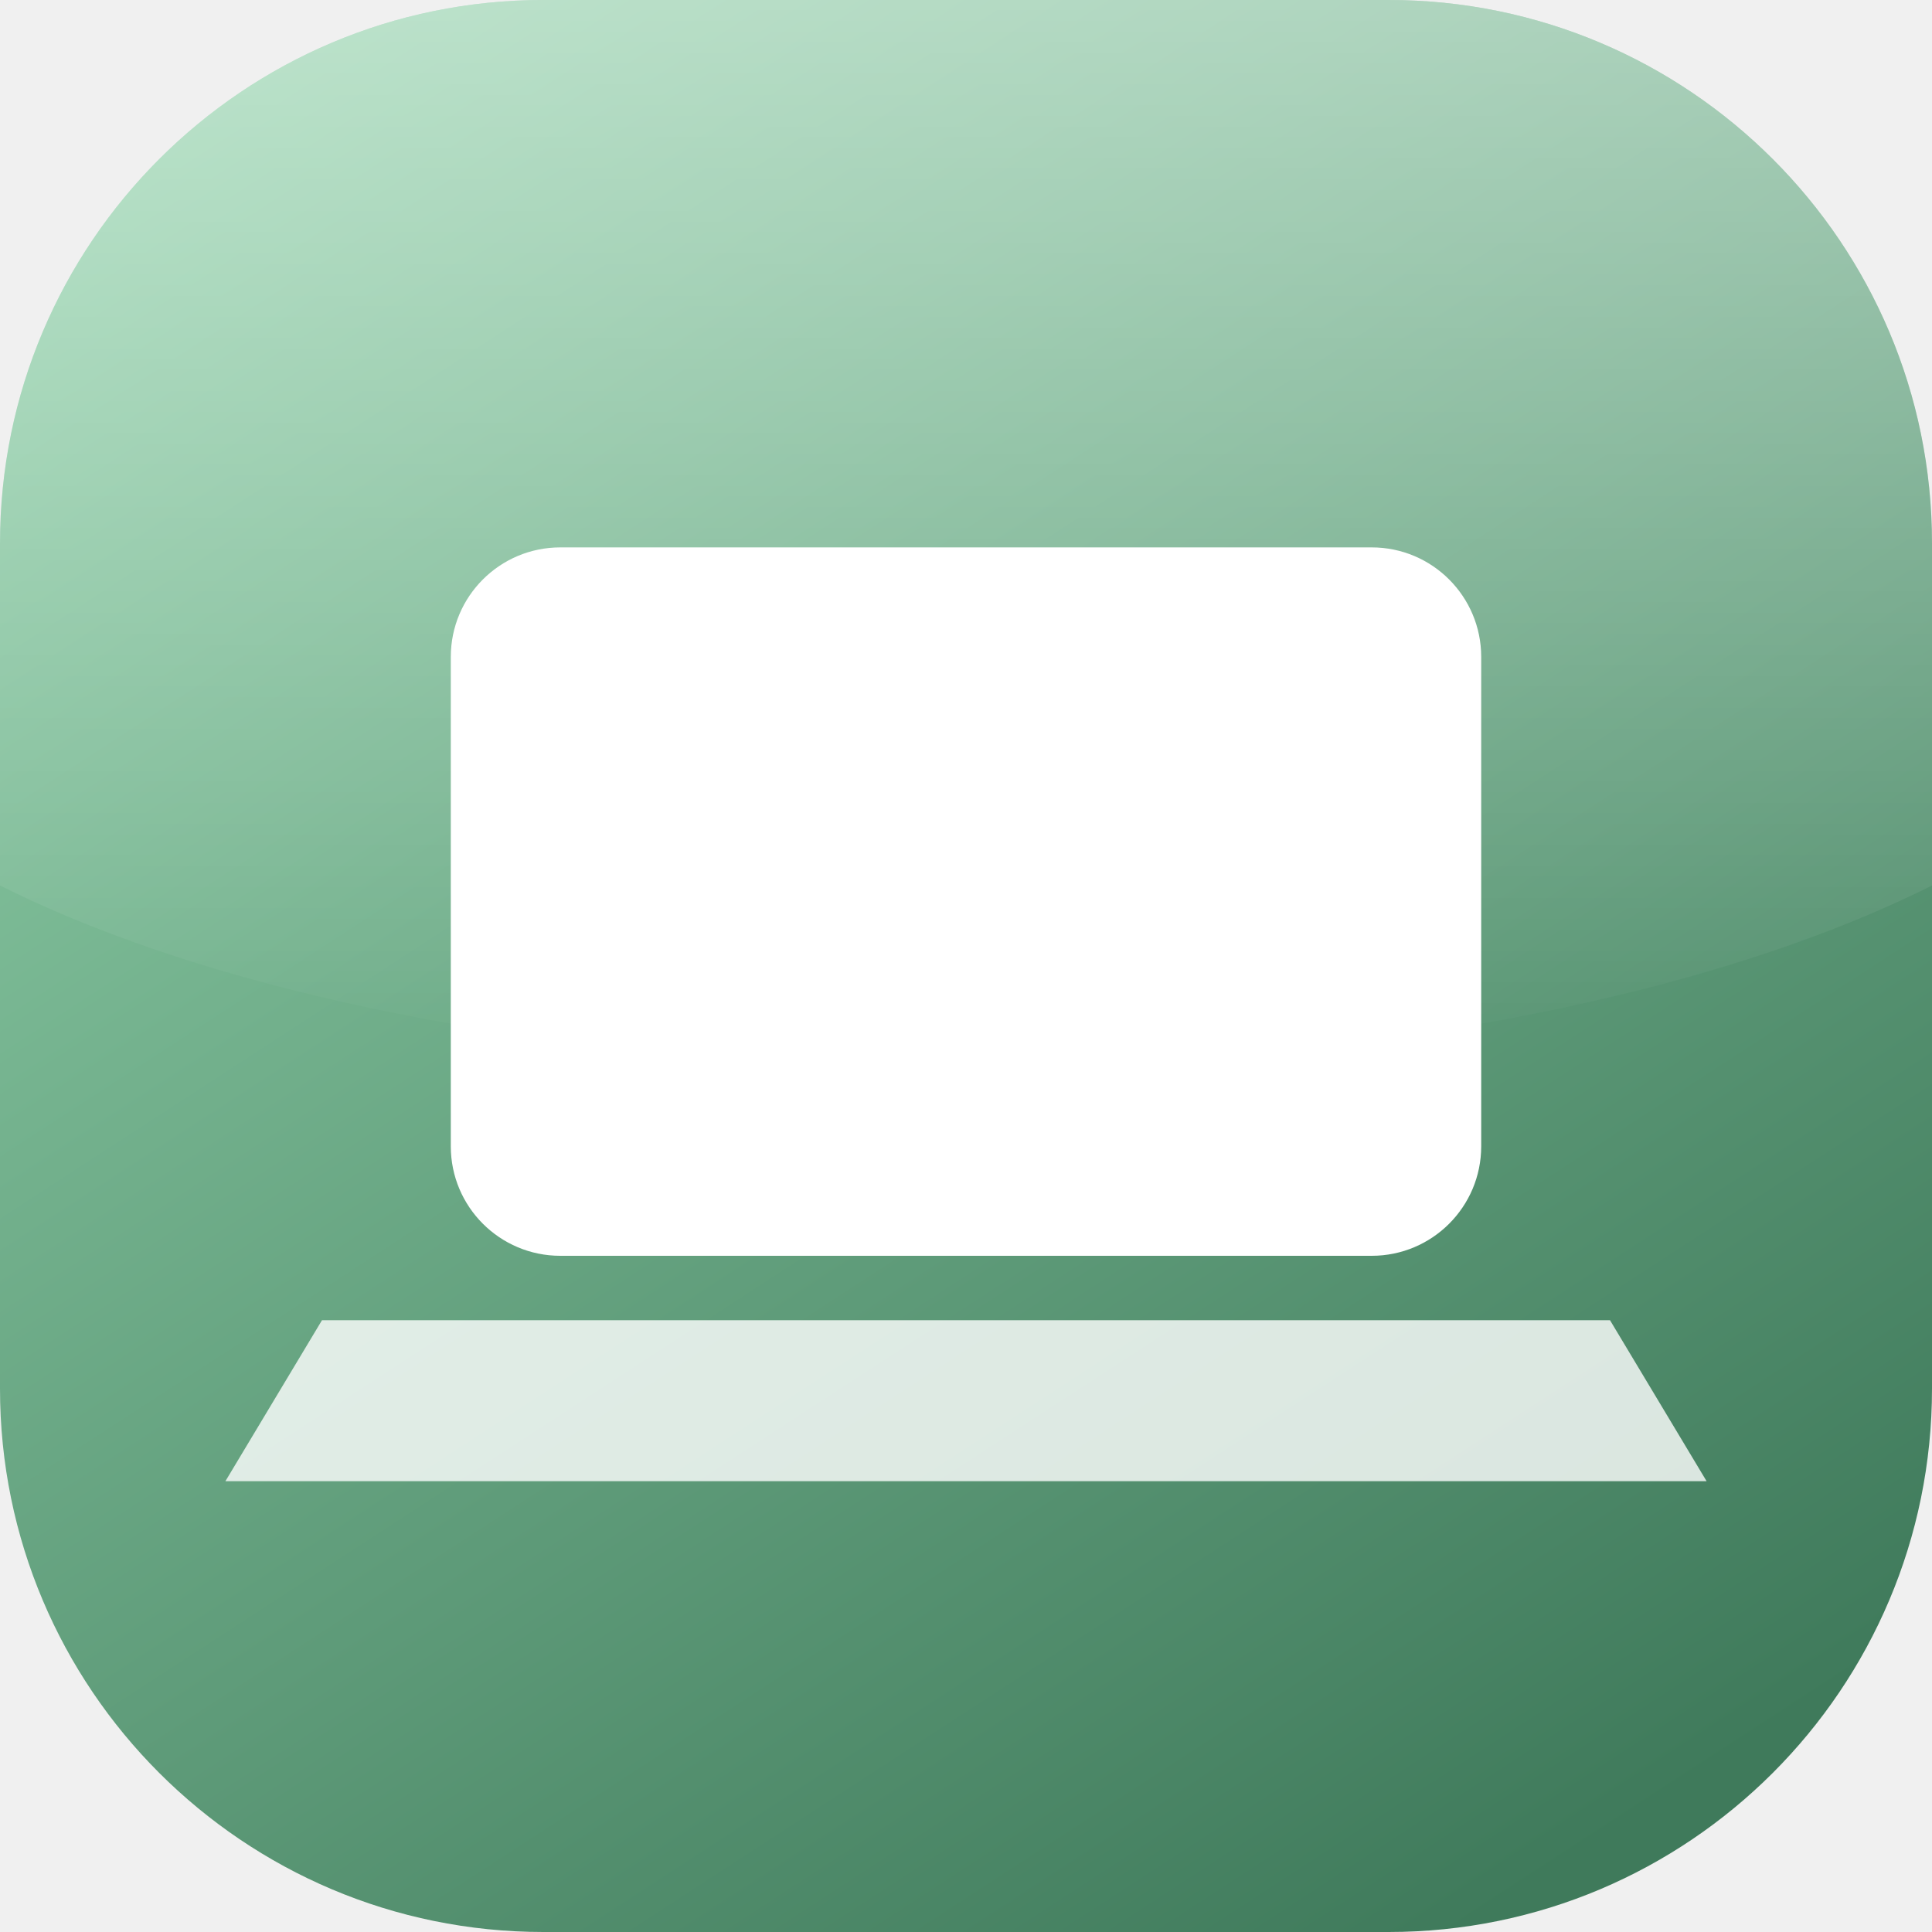
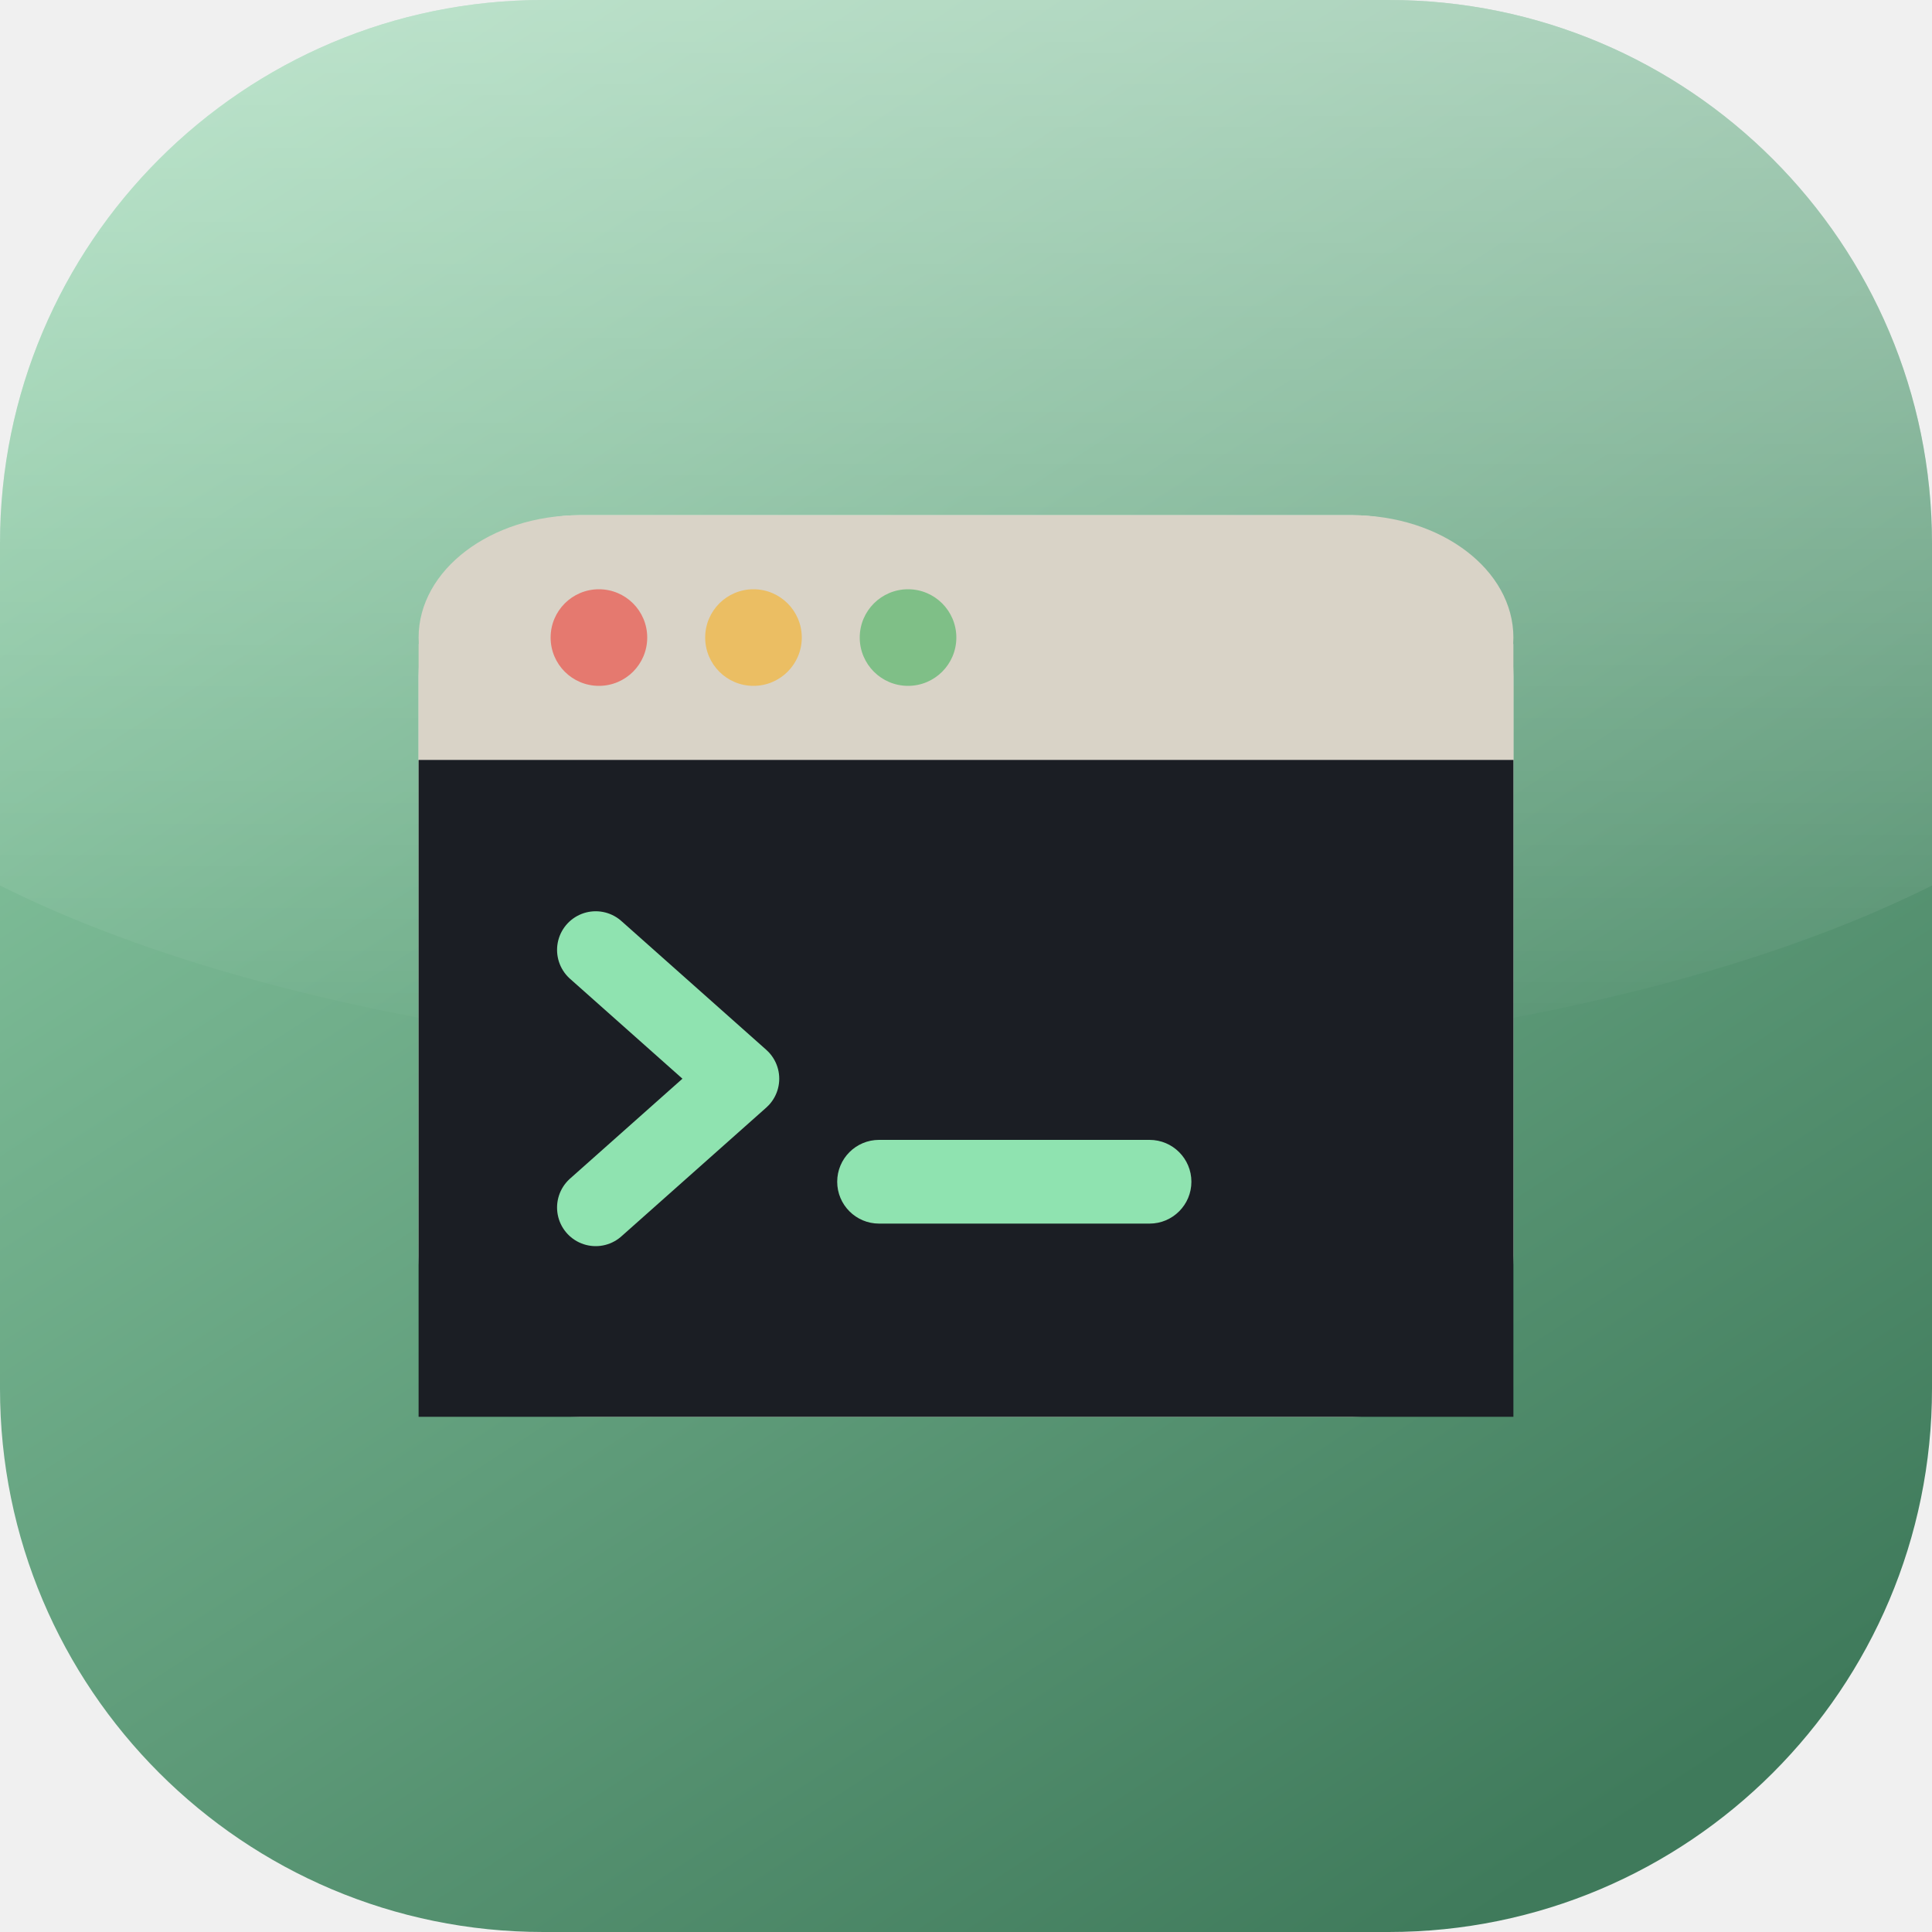
<svg xmlns="http://www.w3.org/2000/svg" viewBox="0 0 48 48" width="48" height="48">
  <defs>
    <linearGradient id="b" x1="0.1" y1="0" x2="0.75" y2="1">
      <stop offset="0" stop-color="#93D3AC" />
      <stop offset="1" stop-color="#3F7A5B" />
    </linearGradient>
    <linearGradient id="s" x1="0" y1="0" x2="0" y2="1">
      <stop offset="0" stop-color="#FFFFFF" stop-opacity="0.40" />
      <stop offset="1" stop-color="#FFFFFF" stop-opacity="0" />
    </linearGradient>
  </defs>
  <rect width="48" height="48" rx="13.5" fill="url(#b)" />
  <path d="M0 13.5A13.5 13.5 0 0 1 13.5 0h21A13.5 13.5 0 0 1 48 13.5V22C36 28 12 28 0 22z" fill="url(#s)" />
  <g transform="translate(24 24) scale(0.8) translate(-24 -24)">
-     <rect x="8" y="11" width="32" height="22" rx="3.4" fill="#FFFFFF" />
-     <rect x="11.4" y="14.4" width="25.2" height="15.2" rx="2" fill="#FFFFFF" fill-opacity="0.35" />
-     <path d="M4 35h40l3 5H1z" fill="#FFFFFF" fill-opacity="0.8" />
+     <rect x="7" y="10" width="34" height="28" rx="5" fill="#F2EFE8" />
+     <rect x="7" y="10" width="34" height="7.6" rx="5" fill="#D9D3C7" />
+     <rect x="7" y="14" width="34" height="3.6" fill="#D9D3C7" />
+     <circle cx="12.6" cy="13.8" r="1.5" fill="#E5796F" />
+     <circle cx="17.4" cy="13.8" r="1.5" fill="#EBBE63" />
+     <circle cx="22.2" cy="13.8" r="1.5" fill="#7FBF87" />
+     <rect x="7" y="17.6" width="34" height="20.4" rx="0" fill="#1B1E24" />
+     <path d="M12.5 23.5l4.5 4-4.5 4" stroke="#8FE3B0" stroke-width="2.4" fill="none" stroke-linecap="round" stroke-linejoin="round" />
+     <rect x="20" y="29.4" width="11" height="2.6" rx="1.3" fill="#8FE3B0" />
  </g>
</svg>
